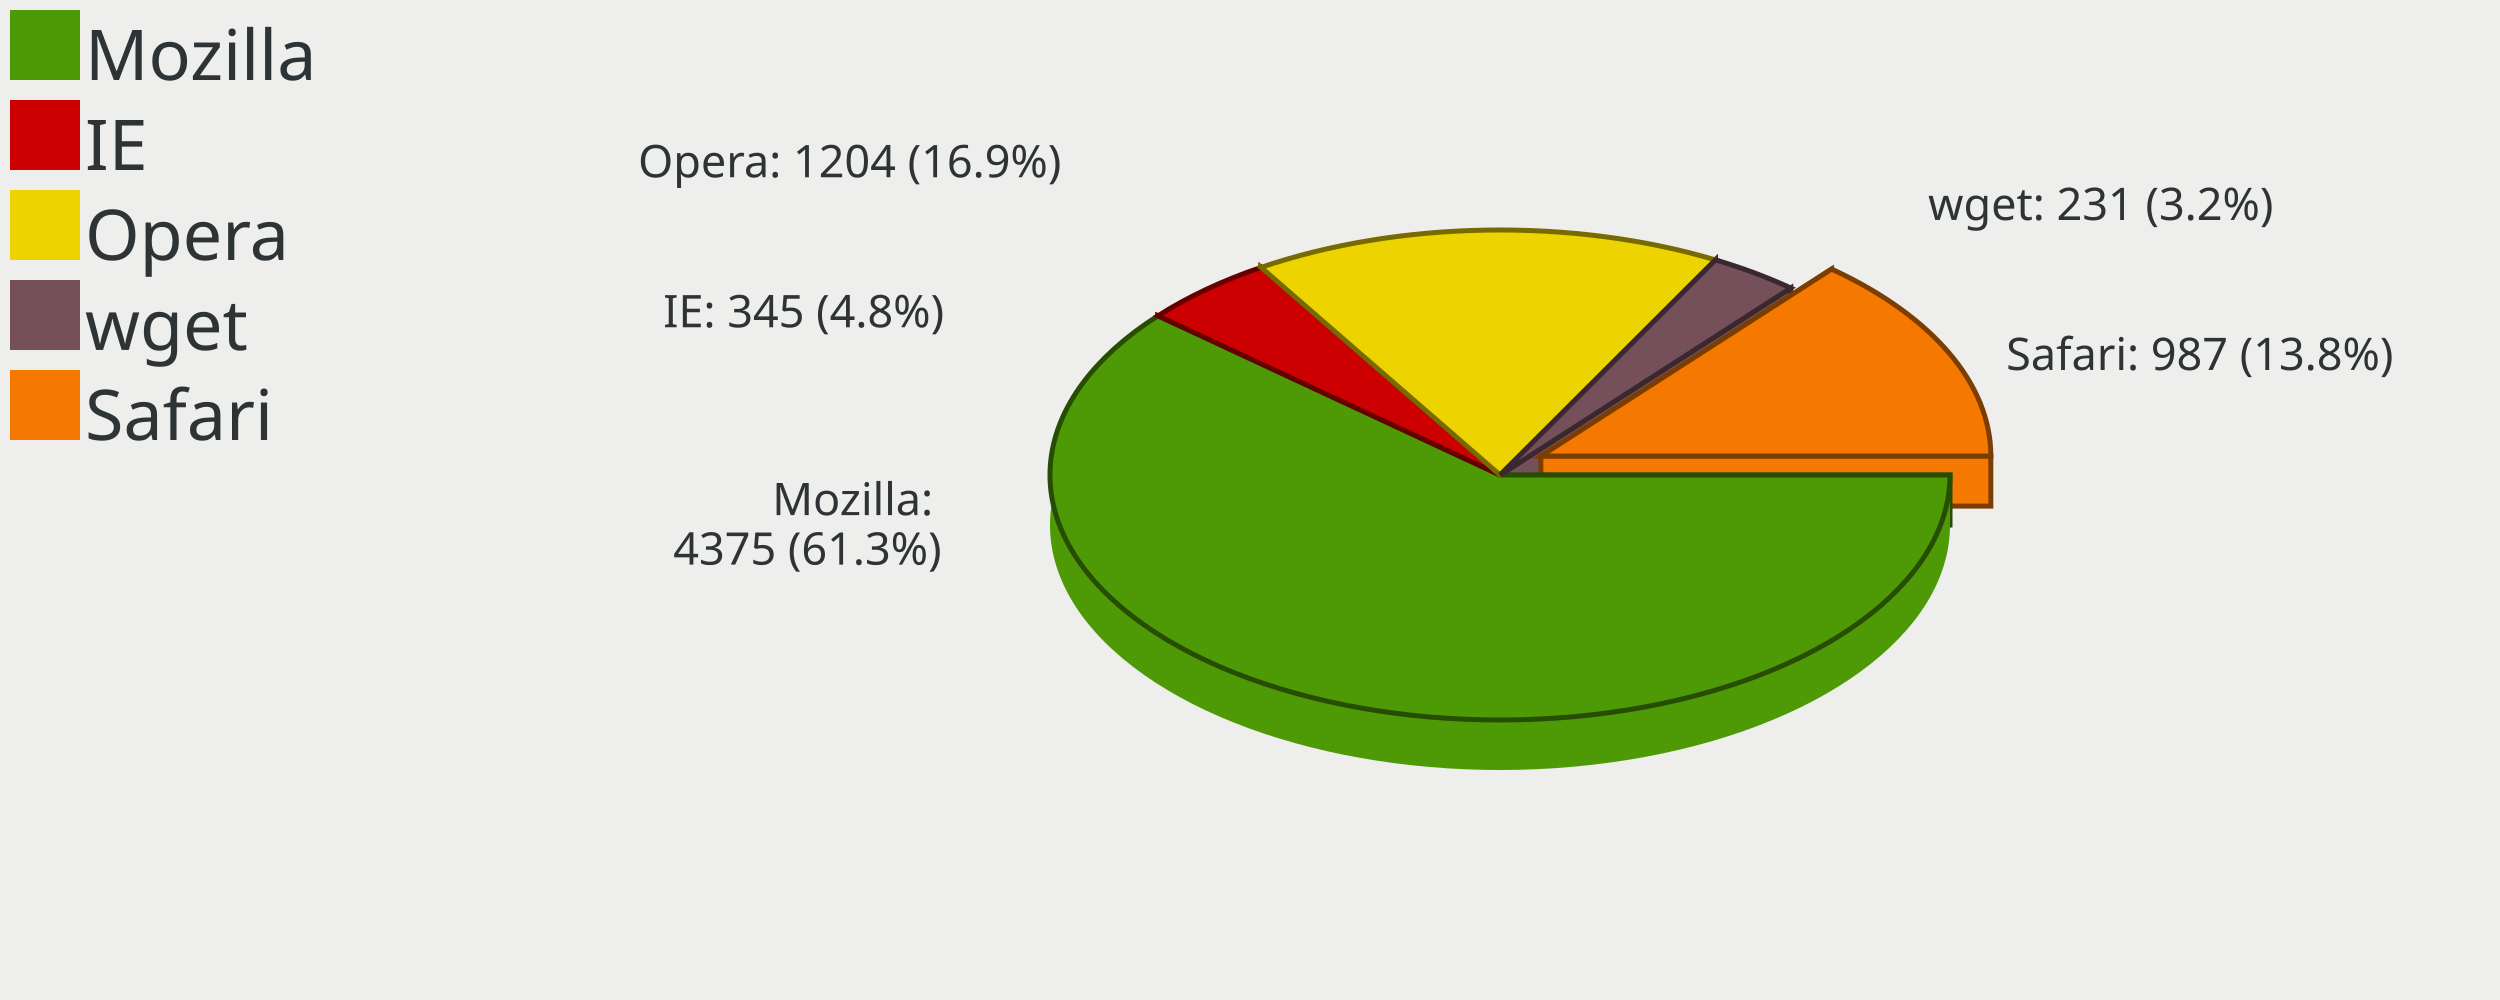
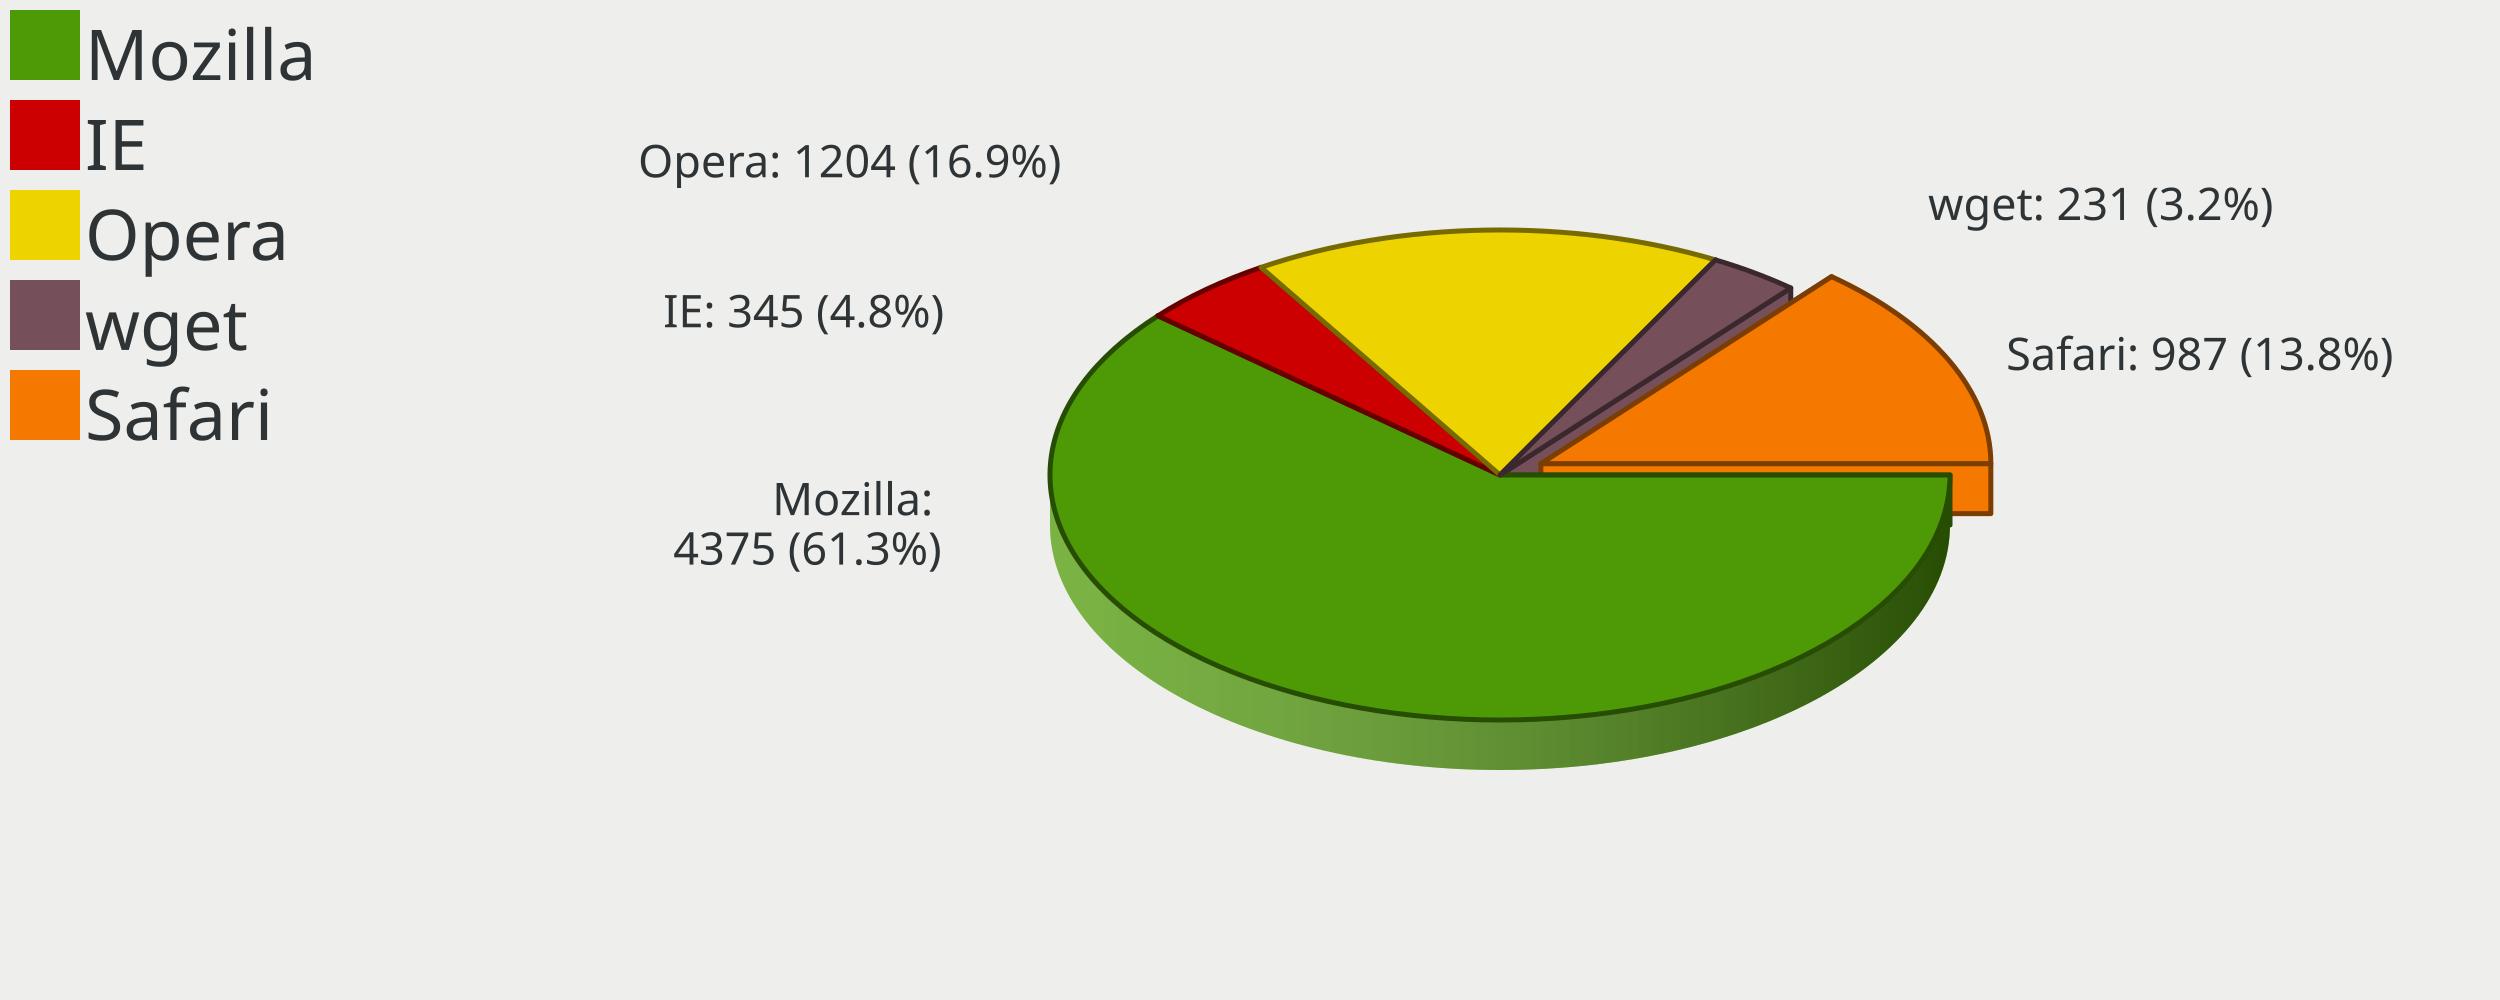
- <svg xmlns="http://www.w3.org/2000/svg" width="500" height="200" version="1.0" id="ezcGraph">
-   <defs />
+ <svg xmlns="http://www.w3.org/2000/svg" xmlns:xlink="http://www.w3.org/1999/xlink" width="500" height="200" version="1.0" id="ezcGraph">
+   <defs>
+     <linearGradient id="Definition_LinearGradient_210_95_390_95_ffffffbf_0000007f">
+       <stop offset="0" style="stop-color: #ffffff; stop-opacity: 0.25;" />
+       <stop offset="1" style="stop-color: #000000; stop-opacity: 0.50;" />
+     </linearGradient>
+     <linearGradient id="LinearGradient_210_95_390_95_ffffffbf_0000007f" x1="210" y1="95" x2="390" y2="95" gradientUnits="userSpaceOnUse" xlink:href="#Definition_LinearGradient_210_95_390_95_ffffffbf_0000007f" />
+     <linearGradient id="Definition_LinearGradient_218_92_398_92_ffffffbf_0000007f">
+       <stop offset="0" style="stop-color: #ffffff; stop-opacity: 0.25;" />
+       <stop offset="1" style="stop-color: #000000; stop-opacity: 0.50;" />
+     </linearGradient>
+     <linearGradient id="LinearGradient_218_92_398_92_ffffffbf_0000007f" x1="218.165" y1="92.729" x2="398.165" y2="92.729" gradientUnits="userSpaceOnUse" xlink:href="#Definition_LinearGradient_218_92_398_92_ffffffbf_0000007f" />
+   </defs>
  <g id="chart" color-rendering="optimizeQuality" shape-rendering="geometricPrecision" text-rendering="optimizeLegibility">
    <path d=" M 0,200 L 0,0 L 500,0 L 500,200 L 0,200 z " style="fill: #eeeeec; fill-opacity: 1.00; stroke: none;" />
    <path d=" M 0,200 L 0,0 L 100,0 L 100,200 L 0,200 z " style="fill: #000000; fill-opacity: 0.00; stroke: none;" />
    <path d=" M 2,16 L 2,2 L 16,2 L 16,16 L 2,16 z " style="fill: #4e9a06; fill-opacity: 1.00; stroke: none;" />
    <path d=" M 2,34 L 2,20 L 16,20 L 16,34 L 2,34 z " style="fill: #cc0000; fill-opacity: 1.00; stroke: none;" />
    <path d=" M 2,52 L 2,38 L 16,38 L 16,52 L 2,52 z " style="fill: #edd400; fill-opacity: 1.00; stroke: none;" />
    <path d=" M 2,70 L 2,56 L 16,56 L 16,70 L 2,70 z " style="fill: #75505b; fill-opacity: 1.00; stroke: none;" />
    <path d=" M 2,88 L 2,74 L 16,74 L 16,88 L 2,88 z " style="fill: #f57900; fill-opacity: 1.00; stroke: none;" />
-     <path d="   M 343.09,61.98                                              A 90.00,49 0 0,0 252.20,63.48                                              L 252.20,53.48                                              A 90.00,49 0 0,1 343.09,51.98 z" style="fill: #edd400; fill-opacity: 1.00; stroke: none;" />
-     <path d="   M 358.15,67.60                                              A 90.00,49 0 0,0 343.09,61.98                                              L 343.09,51.98                                              A 90.00,49 0 0,1 358.15,57.60 z" style="fill: #75505b; fill-opacity: 1.00; stroke: none;" />
-     <path d="   M 252.20,63.48                                              A 90.00,49 0 0,0 231.59,73.16                                              L 231.59,63.16                                              A 90.00,49 0 0,1 252.20,53.48 z" style="fill: #cc0000; fill-opacity: 1.00; stroke: none;" />
-     <path d="   M 398.17,101.21                                              A 90.00,49 0 0,0 366.32,63.82                                              L 366.32,53.82                                              A 90.00,49 0 0,1 398.17,91.21 z" style="fill: #f57900; fill-opacity: 1.00; stroke: none;" />
-     <path d=" M 366.315,53.815 L 308.165,91.214 L 308.165,101.214 L 366.315,63.815 L 366.315,53.815 z " style="fill: #f57900; fill-opacity: 1.00; stroke: none;" />
-     <path d=" M 366.315,53.815 L 308.165,91.214 L 308.165,101.214 L 366.315,63.815 L 366.315,53.815 z " style="fill: none; stroke: #7b3d00; stroke-width: 1; stroke-opacity: 1.00; stroke-linecap: round;" />
+     <path d="M 343.09,61.98 A 90.00,49.00 0 0,0 252.20,63.48 L 252.20,53.48 A 90.00,49 0 0,1 343.09,51.98 z" style="fill: #edd400; fill-opacity: 1.00; stroke: none;" />
+     <path d="M 343.09,61.98 A 90.00,49.00 0 0,0 252.20,63.48 L 252.20,53.48 A 90.00,49 0 0,1 343.09,51.98 z" style="fill: url(#LinearGradient_210_95_390_95_ffffffbf_0000007f); stroke: none;" />
+     <path d="M 358.15,67.60 A 90.00,49.00 0 0,0 343.09,61.98 L 343.09,51.98 A 90.00,49 0 0,1 358.15,57.60 z" style="fill: #75505b; fill-opacity: 1.00; stroke: none;" />
+     <path d="M 358.15,67.60 A 90.00,49.00 0 0,0 343.09,61.98 L 343.09,51.98 A 90.00,49 0 0,1 358.15,57.60 z" style="fill: url(#LinearGradient_210_95_390_95_ffffffbf_0000007f); stroke: none;" />
+     <path d="M 252.20,63.48 A 90.00,49.00 0 0,0 231.59,73.16 L 231.59,63.16 A 90.00,49 0 0,1 252.20,53.48 z" style="fill: #cc0000; fill-opacity: 1.00; stroke: none;" />
+     <path d="M 252.20,63.48 A 90.00,49.00 0 0,0 231.59,73.16 L 231.59,63.16 A 90.00,49 0 0,1 252.20,53.48 z" style="fill: url(#LinearGradient_210_95_390_95_ffffffbf_0000007f); stroke: none;" />
+     <path d="M 398.17,102.73 A 90.00,49.00 0 0,0 366.32,65.33 L 366.32,55.33 A 90.00,49 0 0,1 398.17,92.73 z" style="fill: #f57900; fill-opacity: 1.00; stroke: none;" />
+     <path d="M 398.17,102.73 A 90.00,49.00 0 0,0 366.32,65.33 L 366.32,55.33 A 90.00,49 0 0,1 398.17,92.73 z" style="fill: url(#LinearGradient_218_92_398_92_ffffffbf_0000007f); stroke: none;" />
    <path d=" M 343.09,51.981 L 300,95 L 300,105 L 343.09,61.981 L 343.09,51.981 z " style="fill: #edd400; fill-opacity: 1.00; stroke: none;" />
-     <path d=" M 343.09,51.981 L 300,95 L 300,105 L 343.09,61.981 L 343.09,51.981 z " style="fill: none; stroke: #776a00; stroke-width: 1; stroke-opacity: 1.00; stroke-linecap: round;" />
+     <path d=" M 343.09,51.981 L 300,95 L 300,105 L 343.09,61.981 L 343.09,51.981 z " style="fill: none; stroke: #776a00; stroke-width: 1; stroke-opacity: 1.00; stroke-linecap: round; stroke-linejoin: round;" />
    <path d=" M 343.09,51.981 L 300,95 L 300,105 L 343.09,61.981 L 343.09,51.981 z " style="fill: #75505b; fill-opacity: 1.00; stroke: none;" />
-     <path d=" M 343.09,51.981 L 300,95 L 300,105 L 343.09,61.981 L 343.09,51.981 z " style="fill: none; stroke: #3b282e; stroke-width: 1; stroke-opacity: 1.00; stroke-linecap: round;" />
+     <path d=" M 343.09,51.981 L 300,95 L 300,105 L 343.09,61.981 L 343.09,51.981 z " style="fill: none; stroke: #3b282e; stroke-width: 1; stroke-opacity: 1.00; stroke-linecap: round; stroke-linejoin: round;" />
    <path d=" M 252.196,53.483 L 300,95 L 300,105 L 252.196,63.483 L 252.196,53.483 z " style="fill: #cc0000; fill-opacity: 1.00; stroke: none;" />
-     <path d=" M 252.196,53.483 L 300,95 L 300,105 L 252.196,63.483 L 252.196,53.483 z " style="fill: none; stroke: #660000; stroke-width: 1; stroke-opacity: 1.00; stroke-linecap: round;" />
+     <path d=" M 252.196,53.483 L 300,95 L 300,105 L 252.196,63.483 L 252.196,53.483 z " style="fill: none; stroke: #660000; stroke-width: 1; stroke-opacity: 1.00; stroke-linecap: round; stroke-linejoin: round;" />
    <path d=" M 252.196,53.483 L 300,95 L 300,105 L 252.196,63.483 L 252.196,53.483 z " style="fill: #edd400; fill-opacity: 1.00; stroke: none;" />
-     <path d=" M 252.196,53.483 L 300,95 L 300,105 L 252.196,63.483 L 252.196,53.483 z " style="fill: none; stroke: #776a00; stroke-width: 1; stroke-opacity: 1.00; stroke-linecap: round;" />
+     <path d=" M 252.196,53.483 L 300,95 L 300,105 L 252.196,63.483 L 252.196,53.483 z " style="fill: none; stroke: #776a00; stroke-width: 1; stroke-opacity: 1.00; stroke-linecap: round; stroke-linejoin: round;" />
+     <path d=" M 366.315,55.33 L 308.165,92.728 L 308.165,102.728 L 366.315,65.33 L 366.315,55.33 z " style="fill: #f57900; fill-opacity: 1.00; stroke: none;" />
+     <path d=" M 366.315,55.33 L 308.165,92.728 L 308.165,102.728 L 366.315,65.33 L 366.315,55.33 z " style="fill: none; stroke: #7b3d00; stroke-width: 1; stroke-opacity: 1.00; stroke-linecap: round; stroke-linejoin: round;" />
    <path d=" M 358.15,57.601 L 300,95 L 300,105 L 358.15,67.601 L 358.15,57.601 z " style="fill: #75505b; fill-opacity: 1.00; stroke: none;" />
-     <path d=" M 358.15,57.601 L 300,95 L 300,105 L 358.15,67.601 L 358.15,57.601 z " style="fill: none; stroke: #3b282e; stroke-width: 1; stroke-opacity: 1.00; stroke-linecap: round;" />
+     <path d=" M 358.15,57.601 L 300,95 L 300,105 L 358.15,67.601 L 358.15,57.601 z " style="fill: none; stroke: #3b282e; stroke-width: 1; stroke-opacity: 1.00; stroke-linecap: round; stroke-linejoin: round;" />
    <path d=" M 231.59,63.16 L 300,95 L 300,105 L 231.59,73.16 L 231.59,63.16 z " style="fill: #4e9a06; fill-opacity: 1.00; stroke: none;" />
-     <path d=" M 231.59,63.16 L 300,95 L 300,105 L 231.59,73.16 L 231.59,63.16 z " style="fill: none; stroke: #274d03; stroke-width: 1; stroke-opacity: 1.00; stroke-linecap: round;" />
+     <path d=" M 231.59,63.16 L 300,95 L 300,105 L 231.59,73.16 L 231.59,63.16 z " style="fill: none; stroke: #274d03; stroke-width: 1; stroke-opacity: 1.00; stroke-linecap: round; stroke-linejoin: round;" />
    <path d=" M 231.59,63.16 L 300,95 L 300,105 L 231.59,73.16 L 231.59,63.16 z " style="fill: #cc0000; fill-opacity: 1.00; stroke: none;" />
-     <path d=" M 231.59,63.16 L 300,95 L 300,105 L 231.59,73.16 L 231.59,63.16 z " style="fill: none; stroke: #660000; stroke-width: 1; stroke-opacity: 1.00; stroke-linecap: round;" />
-     <path d=" M 398.165,91.214 L 308.165,91.214 L 308.165,101.214 L 398.165,101.214 L 398.165,91.214 z " style="fill: #f57900; fill-opacity: 1.00; stroke: none;" />
-     <path d=" M 398.165,91.214 L 308.165,91.214 L 308.165,101.214 L 398.165,101.214 L 398.165,91.214 z " style="fill: none; stroke: #7b3d00; stroke-width: 1; stroke-opacity: 1.00; stroke-linecap: round;" />
+     <path d=" M 231.59,63.16 L 300,95 L 300,105 L 231.59,73.16 L 231.59,63.16 z " style="fill: none; stroke: #660000; stroke-width: 1; stroke-opacity: 1.00; stroke-linecap: round; stroke-linejoin: round;" />
+     <path d=" M 398.165,92.728 L 308.165,92.728 L 308.165,102.728 L 398.165,102.728 L 398.165,92.728 z " style="fill: #f57900; fill-opacity: 1.00; stroke: none;" />
+     <path d=" M 398.165,92.728 L 308.165,92.728 L 308.165,102.728 L 398.165,102.728 L 398.165,92.728 z " style="fill: none; stroke: #7b3d00; stroke-width: 1; stroke-opacity: 1.00; stroke-linecap: round; stroke-linejoin: round;" />
    <path d=" M 390,95 L 300,95 L 300,105 L 390,105 L 390,95 z " style="fill: #4e9a06; fill-opacity: 1.00; stroke: none;" />
-     <path d=" M 390,95 L 300,95 L 300,105 L 390,105 L 390,95 z " style="fill: none; stroke: #274d03; stroke-width: 1; stroke-opacity: 1.00; stroke-linecap: round;" />
-     <path d="   M 231.59,73.16                                              A 90.00,49 0 1,0 390.00,105.00                                              L 390.00,95.00                                              A 90.00,49 0 1,1 231.59,63.16 z" style="fill: #4e9a06; fill-opacity: 1.00; stroke: none;" />
-     <path d="M 300.00,95.00 L 390.00,95.00 A 90.00,49 0 1,1 231.59,63.16 z" style="fill: #4e9a06; fill-opacity: 1.00; stroke: none;" />
-     <path d="M 300.00,95.00 L 390.00,95.00 A 90.00,49 0 1,1 231.59,63.16 z" style="fill: none; stroke: #274d03; stroke-width: 1; stroke-opacity: 1.00; stroke-linecap: round;" />
-     <path d="M 300.00,95.00 L 231.59,63.16 A 90.00,49 0 0,1 252.20,53.48 z" style="fill: #cc0000; fill-opacity: 1.00; stroke: none;" />
-     <path d="M 300.00,95.00 L 231.59,63.16 A 90.00,49 0 0,1 252.20,53.48 z" style="fill: none; stroke: #660000; stroke-width: 1; stroke-opacity: 1.00; stroke-linecap: round;" />
-     <path d="M 300.00,95.00 L 252.20,53.48 A 90.00,49 0 0,1 343.09,51.98 z" style="fill: #edd400; fill-opacity: 1.00; stroke: none;" />
-     <path d="M 300.00,95.00 L 252.20,53.48 A 90.00,49 0 0,1 343.09,51.98 z" style="fill: none; stroke: #776a00; stroke-width: 1; stroke-opacity: 1.00; stroke-linecap: round;" />
-     <path d="M 300.00,95.00 L 343.09,51.98 A 90.00,49 0 0,1 358.15,57.60 z" style="fill: #75505b; fill-opacity: 1.00; stroke: none;" />
-     <path d="M 300.00,95.00 L 343.09,51.98 A 90.00,49 0 0,1 358.15,57.60 z" style="fill: none; stroke: #3b282e; stroke-width: 1; stroke-opacity: 1.00; stroke-linecap: round;" />
-     <path d="M 308.17,91.21 L 366.32,53.82 A 90.00,49 0 0,1 398.17,91.21 z" style="fill: #f57900; fill-opacity: 1.00; stroke: none;" />
-     <path d="M 308.17,91.21 L 366.32,53.82 A 90.00,49 0 0,1 398.17,91.21 z" style="fill: none; stroke: #7b3d00; stroke-width: 1; stroke-opacity: 1.00; stroke-linecap: round;" />
+     <path d=" M 390,95 L 300,95 L 300,105 L 390,105 L 390,95 z " style="fill: none; stroke: #274d03; stroke-width: 1; stroke-opacity: 1.00; stroke-linecap: round; stroke-linejoin: round;" />
+     <path d="M 210.00,105.00 A 90.00,49.00 0 0,0 390.00,105.00 L 390.00,95.00 A 90.00,49 0 0,1 210.00,95.00 z" style="fill: #4e9a06; fill-opacity: 1.00; stroke: none;" />
+     <path d="M 210.00,105.00 A 90.00,49.00 0 0,0 390.00,105.00 L 390.00,95.00 A 90.00,49 0 0,1 210.00,95.00 z" style="fill: url(#LinearGradient_210_95_390_95_ffffffbf_0000007f); stroke: none;" />
+     <path d="M 231.59,73.16 A 90.00,49.00 0 0,0 210.00,105.00 L 210.00,95.00 A 90.00,49 0 0,1 231.59,63.16 z" style="fill: #4e9a06; fill-opacity: 1.00; stroke: none;" />
+     <path d="M 231.59,73.16 A 90.00,49.00 0 0,0 210.00,105.00 L 210.00,95.00 A 90.00,49 0 0,1 231.59,63.16 z" style="fill: url(#LinearGradient_210_95_390_95_ffffffbf_0000007f); stroke: none;" />
+     <path d="M 300.00,95.00 L 390.00,95.00 A 90.00,49.00 0 1,1 231.59,63.16 z" style="fill: #4e9a06; fill-opacity: 1.00; stroke: none;" />
+     <path d="M 300.00,95.00 L 390.00,95.00 A 90.00,49.00 0 1,1 231.59,63.16 z" style="fill: none; stroke: #274d03; stroke-width: 1; stroke-opacity: 1.00; stroke-linecap: round; stroke-linejoin: round;" />
+     <path d="M 300.00,95.00 L 231.59,63.16 A 90.00,49.00 0 0,1 252.20,53.48 z" style="fill: #cc0000; fill-opacity: 1.00; stroke: none;" />
+     <path d="M 300.00,95.00 L 231.59,63.16 A 90.00,49.00 0 0,1 252.20,53.48 z" style="fill: none; stroke: #660000; stroke-width: 1; stroke-opacity: 1.00; stroke-linecap: round; stroke-linejoin: round;" />
+     <path d="M 300.00,95.00 L 252.20,53.48 A 90.00,49.00 0 0,1 343.09,51.98 z" style="fill: #edd400; fill-opacity: 1.00; stroke: none;" />
+     <path d="M 300.00,95.00 L 252.20,53.48 A 90.00,49.00 0 0,1 343.09,51.98 z" style="fill: none; stroke: #776a00; stroke-width: 1; stroke-opacity: 1.00; stroke-linecap: round; stroke-linejoin: round;" />
+     <path d="M 300.00,95.00 L 343.09,51.98 A 90.00,49.00 0 0,1 358.15,57.60 z" style="fill: #75505b; fill-opacity: 1.00; stroke: none;" />
+     <path d="M 300.00,95.00 L 343.09,51.98 A 90.00,49.00 0 0,1 358.15,57.60 z" style="fill: none; stroke: #3b282e; stroke-width: 1; stroke-opacity: 1.00; stroke-linecap: round; stroke-linejoin: round;" />
+     <path d="M 308.17,92.73 L 366.32,55.33 A 90.00,49.00 0 0,1 398.17,92.73 z" style="fill: #f57900; fill-opacity: 1.00; stroke: none;" />
+     <path d="M 308.17,92.73 L 366.32,55.33 A 90.00,49.00 0 0,1 398.17,92.73 z" style="fill: none; stroke: #7b3d00; stroke-width: 1; stroke-opacity: 1.00; stroke-linecap: round; stroke-linejoin: round;" />
    <text x="17" text-length="53.9px" y="16" style="font-size: 14px; font-family: sans-serif; fill: #2e3436; fill-opacity: 1.00; stroke: none;">Mozilla</text>
    <text x="17" text-length="15.4px" y="34" style="font-size: 14px; font-family: sans-serif; fill: #2e3436; fill-opacity: 1.00; stroke: none;">IE</text>
    <text x="17" text-length="38.5px" y="52" style="font-size: 14px; font-family: sans-serif; fill: #2e3436; fill-opacity: 1.00; stroke: none;">Opera</text>
    <text x="17" text-length="30.8px" y="70" style="font-size: 14px; font-family: sans-serif; fill: #2e3436; fill-opacity: 1.00; stroke: none;">wget</text>
    <text x="17" text-length="46.2px" y="88" style="font-size: 14px; font-family: sans-serif; fill: #2e3436; fill-opacity: 1.00; stroke: none;">Safari</text>
    <text x="127.617" text-length="94.05px" y="35.45" style="font-size: 9px; font-family: sans-serif; fill: #2e3436; fill-opacity: 1.00; stroke: none;">Opera: 1204 (16.9%)</text>
    <text x="132.64" text-length="69.3px" y="65.45" style="font-size: 9px; font-family: sans-serif; fill: #2e3436; fill-opacity: 1.00; stroke: none;">IE: 345 (4.8%)</text>
    <text x="154.447" text-length="39.6px" y="103.028" style="font-size: 9px; font-family: sans-serif; fill: #2e3436; fill-opacity: 1.00; stroke: none;">Mozilla:</text>
    <text x="134.647" text-length="59.4px" y="112.927" style="font-size: 9px; font-family: sans-serif; fill: #2e3436; fill-opacity: 1.00; stroke: none;">4375 (61.3%)</text>
    <text x="385.623" text-length="79.2px" y="44" style="font-size: 9px; font-family: sans-serif; fill: #2e3436; fill-opacity: 1.00; stroke: none;">wget: 231 (3.2%)</text>
    <text x="401.235" text-length="94.05px" y="74" style="font-size: 9px; font-family: sans-serif; fill: #2e3436; fill-opacity: 1.00; stroke: none;">Safari: 987 (13.8%)</text>
  </g>
</svg>
